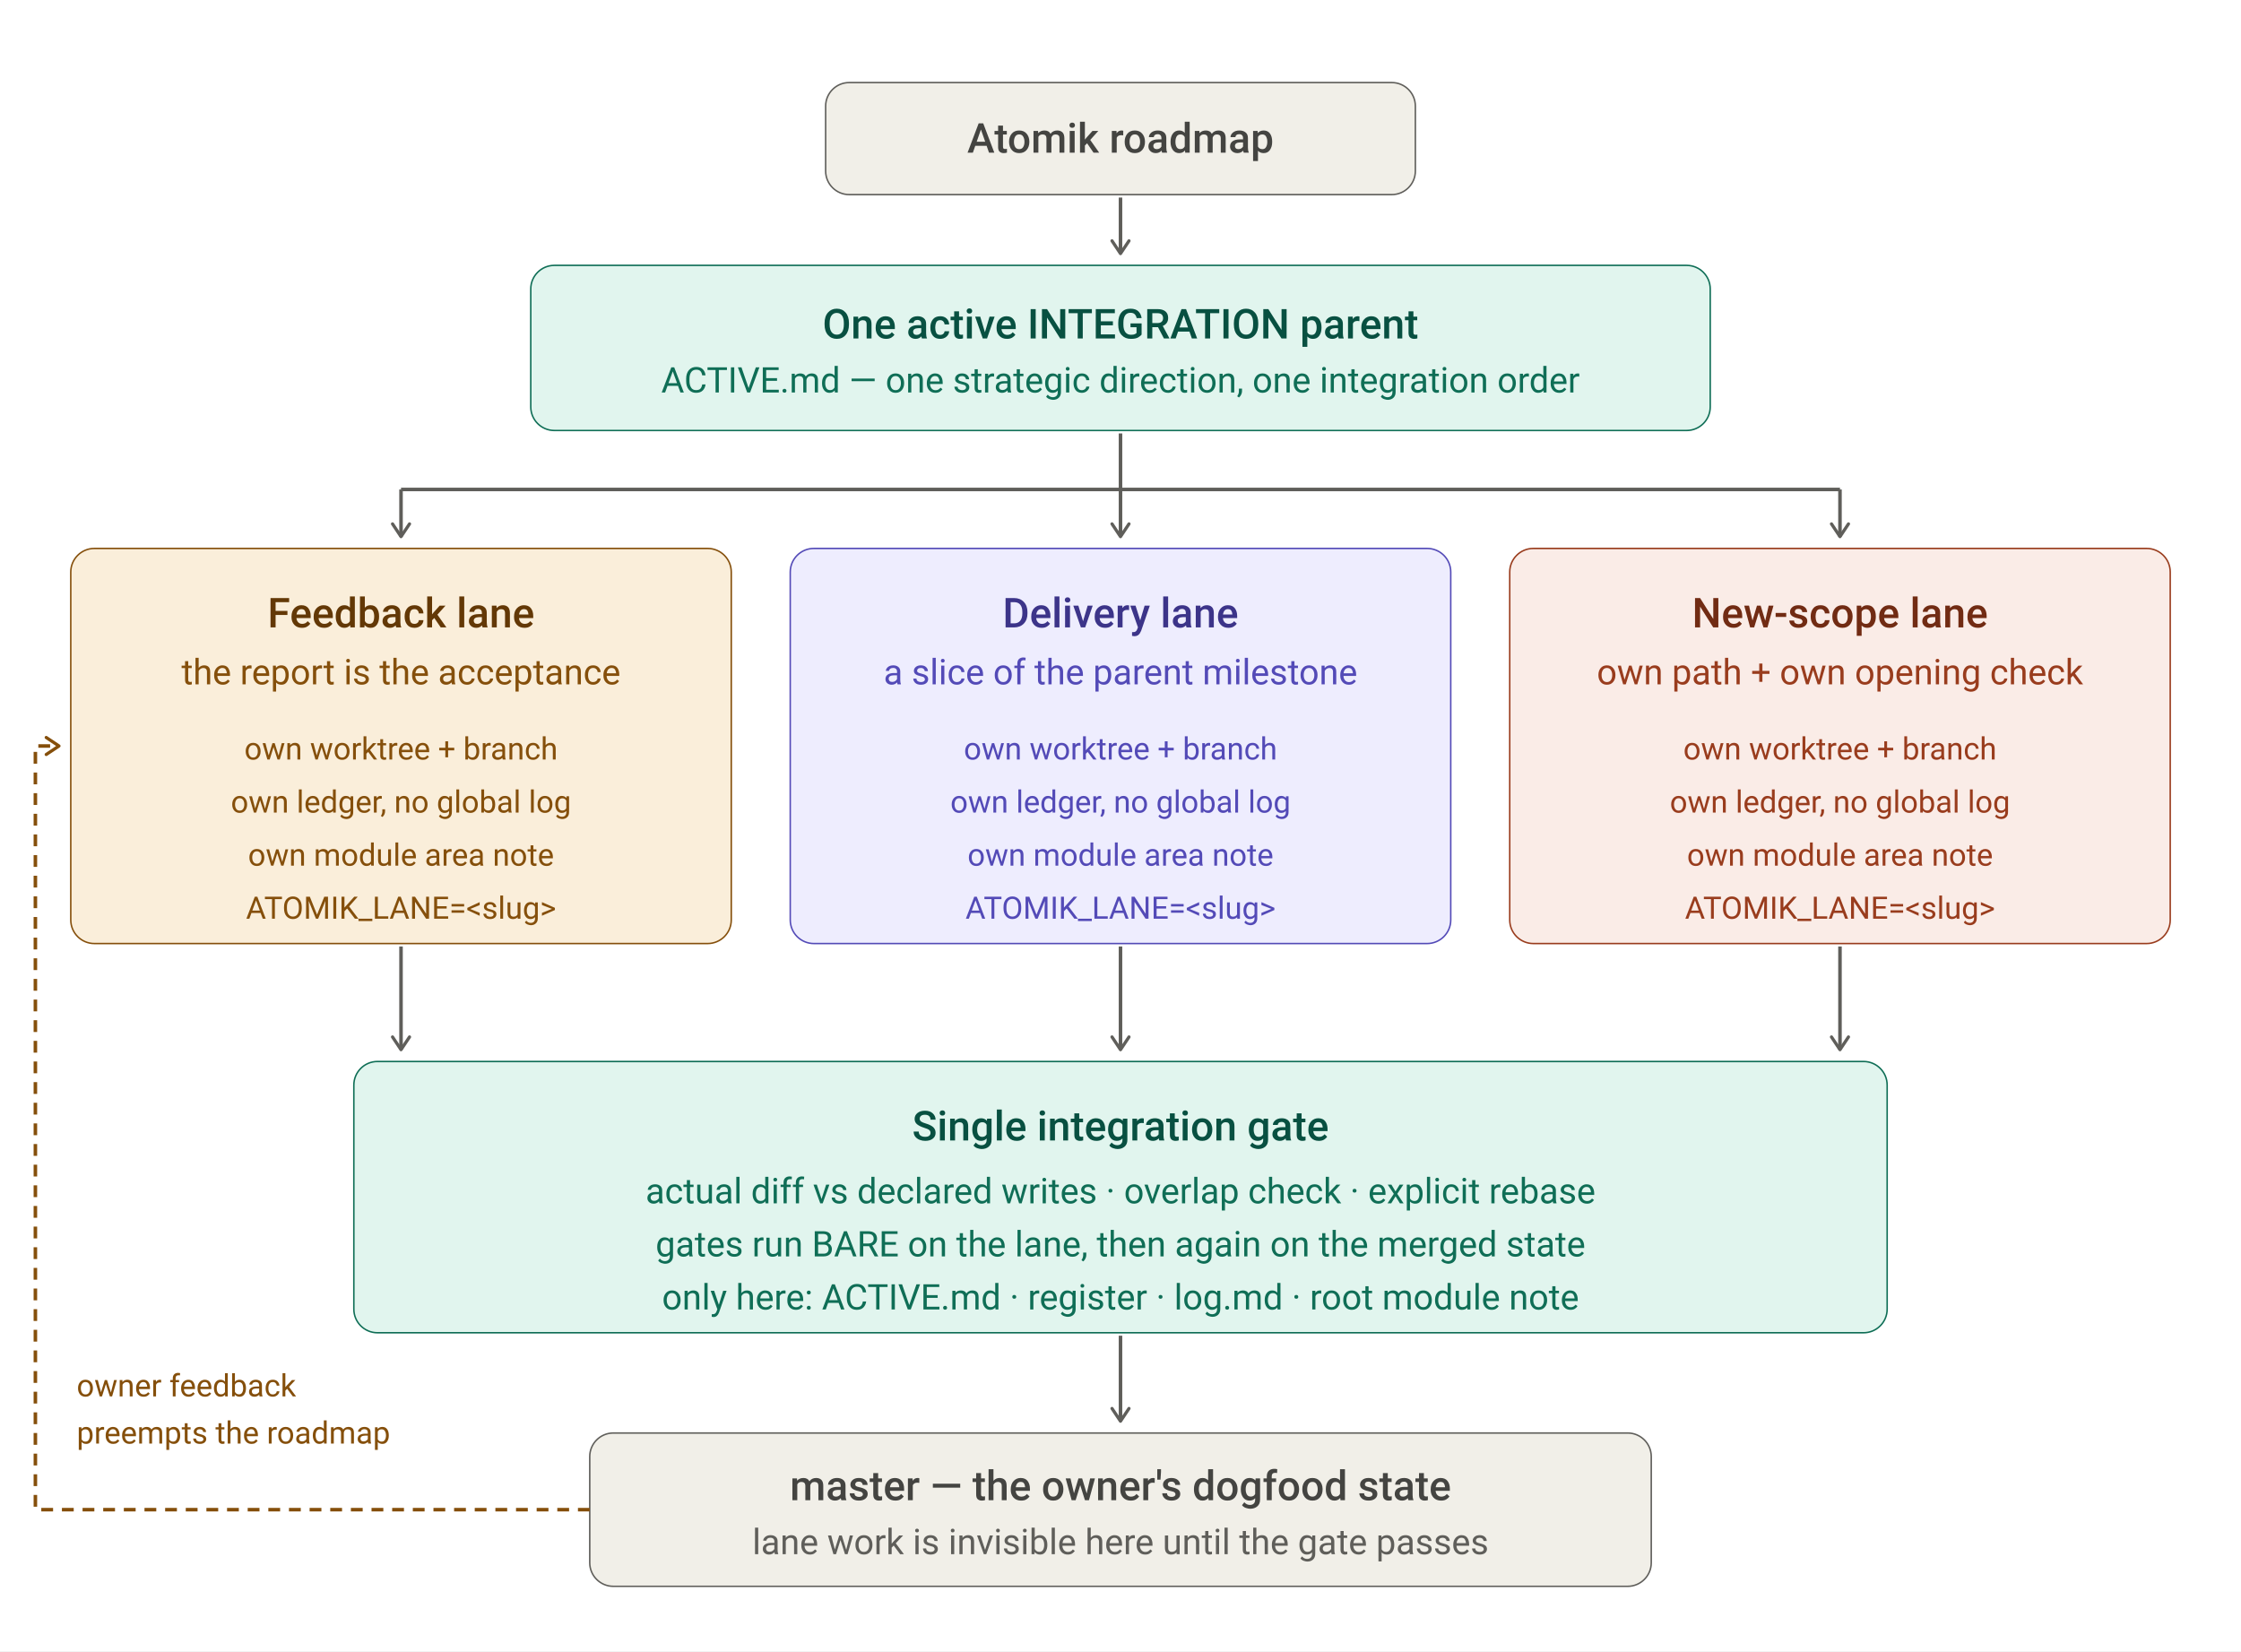
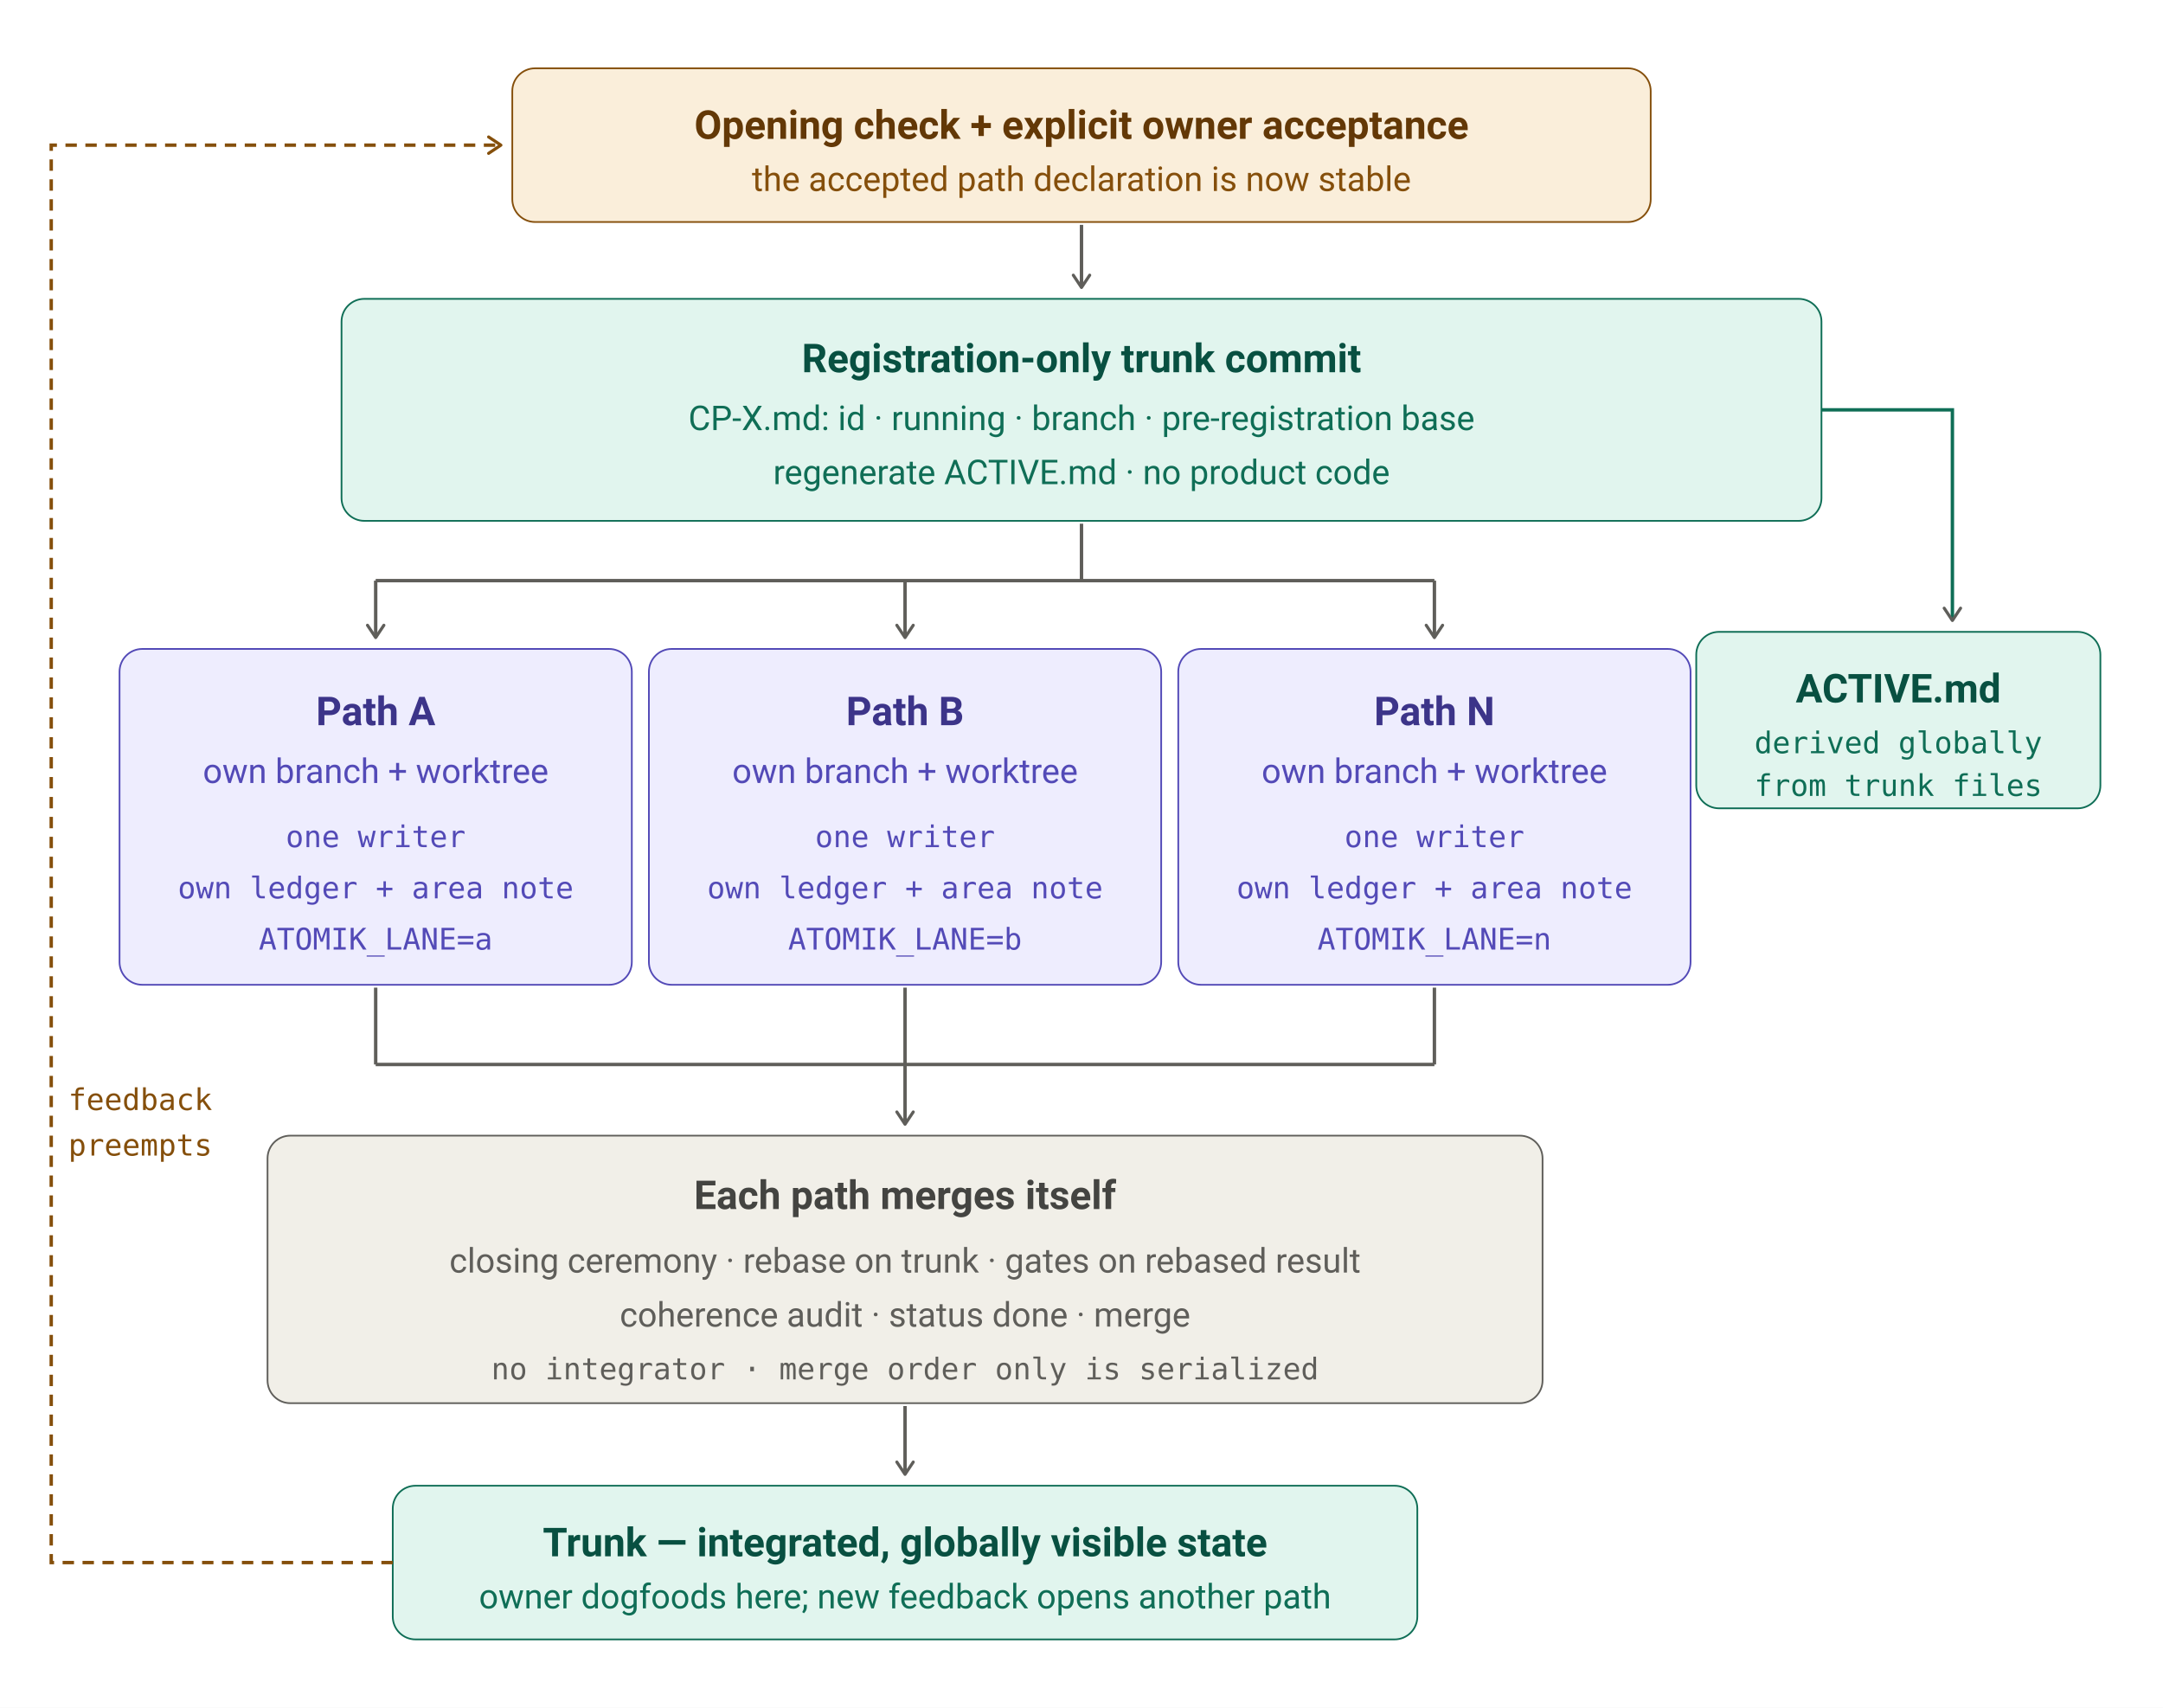
- <svg xmlns="http://www.w3.org/2000/svg" width="760" height="560" viewBox="0 0 760 560" role="img">
+ <svg xmlns="http://www.w3.org/2000/svg" width="760" height="600" viewBox="0 0 760 600" role="img">
  <defs>
    <marker id="arrow" viewBox="0 0 10 10" refX="8" refY="5" markerWidth="6" markerHeight="6" orient="auto-start-reverse">
      <path d="M2 1L8 5L2 9" fill="none" stroke="#5F5E5A" stroke-width="1.5" stroke-linecap="round" stroke-linejoin="round" />
    </marker>
    <marker id="arrowAmber" viewBox="0 0 10 10" refX="8" refY="5" markerWidth="6" markerHeight="6" orient="auto-start-reverse">
      <path d="M2 1L8 5L2 9" fill="none" stroke="#854F0B" stroke-width="1.5" stroke-linecap="round" stroke-linejoin="round" />
    </marker>
-     <style>text{font-family:-apple-system,"Segoe UI",Roboto,"Helvetica Neue",Arial,sans-serif}.th{font-size:14px;font-weight:500}.ts{font-size:12px;font-weight:400}.tt{font-size:10.5px;font-weight:400}</style>
+     <style>
+       text{font-family:-apple-system,"Segoe UI",Roboto,"Helvetica Neue",Arial,sans-serif}
+       .th{font-size:14px;font-weight:600}.ts{font-size:12px}.tt{font-size:10.5px;font-family:ui-monospace,"SF Mono",Menlo,Consolas,monospace}
+     </style>
  </defs>
-   <rect x="0" y="0" width="760" height="560" fill="#FFFFFF" />
-   <rect x="280" y="28" width="200" height="38" rx="8" fill="#F1EFE8" stroke="#5F5E5A" stroke-width="0.5" />
-   <text class="th" x="380" y="47" text-anchor="middle" dominant-baseline="central" fill="#444441">Atomik roadmap</text>
-   <line x1="380" y1="67" x2="380" y2="86" stroke="#5F5E5A" stroke-width="1.2" marker-end="url(#arrow)" />
-   <rect x="180" y="90" width="400" height="56" rx="8" fill="#E1F5EE" stroke="#0F6E56" stroke-width="0.5" />
-   <text class="th" x="380" y="110" text-anchor="middle" dominant-baseline="central" fill="#085041">One active INTEGRATION parent</text>
-   <text class="ts" x="380" y="129" text-anchor="middle" dominant-baseline="central" fill="#0F6E56">ACTIVE.md — one strategic direction, one integration order</text>
-   <line x1="380" y1="147" x2="380" y2="166" stroke="#5F5E5A" stroke-width="1.2" />
-   <line x1="136" y1="166" x2="624" y2="166" stroke="#5F5E5A" stroke-width="1.2" />
-   <line x1="136" y1="166" x2="136" y2="182" stroke="#5F5E5A" stroke-width="1.2" marker-end="url(#arrow)" />
-   <line x1="380" y1="166" x2="380" y2="182" stroke="#5F5E5A" stroke-width="1.2" marker-end="url(#arrow)" />
-   <line x1="624" y1="166" x2="624" y2="182" stroke="#5F5E5A" stroke-width="1.2" marker-end="url(#arrow)" />
-   <rect x="24" y="186" width="224" height="134" rx="8" fill="#FAEEDA" stroke="#854F0B" stroke-width="0.5" />
-   <text class="th" x="136" y="208" text-anchor="middle" dominant-baseline="central" fill="#633806">Feedback lane</text>
-   <text class="ts" x="136" y="228" text-anchor="middle" dominant-baseline="central" fill="#854F0B">the report is the acceptance</text>
-   <text class="tt" x="136" y="254" text-anchor="middle" dominant-baseline="central" fill="#854F0B">own worktree + branch</text>
-   <text class="tt" x="136" y="272" text-anchor="middle" dominant-baseline="central" fill="#854F0B">own ledger, no global log</text>
-   <text class="tt" x="136" y="290" text-anchor="middle" dominant-baseline="central" fill="#854F0B">own module area note</text>
-   <text class="tt" x="136" y="308" text-anchor="middle" dominant-baseline="central" fill="#854F0B">ATOMIK_LANE=&lt;slug&gt;</text>
-   <rect x="268" y="186" width="224" height="134" rx="8" fill="#EEEDFE" stroke="#534AB7" stroke-width="0.5" />
-   <text class="th" x="380" y="208" text-anchor="middle" dominant-baseline="central" fill="#3C3489">Delivery lane</text>
-   <text class="ts" x="380" y="228" text-anchor="middle" dominant-baseline="central" fill="#534AB7">a slice of the parent milestone</text>
-   <text class="tt" x="380" y="254" text-anchor="middle" dominant-baseline="central" fill="#534AB7">own worktree + branch</text>
-   <text class="tt" x="380" y="272" text-anchor="middle" dominant-baseline="central" fill="#534AB7">own ledger, no global log</text>
-   <text class="tt" x="380" y="290" text-anchor="middle" dominant-baseline="central" fill="#534AB7">own module area note</text>
-   <text class="tt" x="380" y="308" text-anchor="middle" dominant-baseline="central" fill="#534AB7">ATOMIK_LANE=&lt;slug&gt;</text>
-   <rect x="512" y="186" width="224" height="134" rx="8" fill="#FAECE7" stroke="#993C1D" stroke-width="0.5" />
-   <text class="th" x="624" y="208" text-anchor="middle" dominant-baseline="central" fill="#712B13">New-scope lane</text>
-   <text class="ts" x="624" y="228" text-anchor="middle" dominant-baseline="central" fill="#993C1D">own path + own opening check</text>
-   <text class="tt" x="624" y="254" text-anchor="middle" dominant-baseline="central" fill="#993C1D">own worktree + branch</text>
-   <text class="tt" x="624" y="272" text-anchor="middle" dominant-baseline="central" fill="#993C1D">own ledger, no global log</text>
-   <text class="tt" x="624" y="290" text-anchor="middle" dominant-baseline="central" fill="#993C1D">own module area note</text>
-   <text class="tt" x="624" y="308" text-anchor="middle" dominant-baseline="central" fill="#993C1D">ATOMIK_LANE=&lt;slug&gt;</text>
-   <line x1="136" y1="321" x2="136" y2="356" stroke="#5F5E5A" stroke-width="1.2" marker-end="url(#arrow)" />
-   <line x1="380" y1="321" x2="380" y2="356" stroke="#5F5E5A" stroke-width="1.2" marker-end="url(#arrow)" />
-   <line x1="624" y1="321" x2="624" y2="356" stroke="#5F5E5A" stroke-width="1.2" marker-end="url(#arrow)" />
-   <rect x="120" y="360" width="520" height="92" rx="8" fill="#E1F5EE" stroke="#0F6E56" stroke-width="0.5" />
-   <text class="th" x="380" y="382" text-anchor="middle" dominant-baseline="central" fill="#085041">Single integration gate</text>
-   <text class="ts" x="380" y="404" text-anchor="middle" dominant-baseline="central" fill="#0F6E56">actual diff vs declared writes · overlap check · explicit rebase</text>
-   <text class="ts" x="380" y="422" text-anchor="middle" dominant-baseline="central" fill="#0F6E56">gates run BARE on the lane, then again on the merged state</text>
-   <text class="ts" x="380" y="440" text-anchor="middle" dominant-baseline="central" fill="#0F6E56">only here: ACTIVE.md · register · log.md · root module note</text>
-   <line x1="380" y1="453" x2="380" y2="482" stroke="#5F5E5A" stroke-width="1.2" marker-end="url(#arrow)" />
-   <rect x="200" y="486" width="360" height="52" rx="8" fill="#F1EFE8" stroke="#5F5E5A" stroke-width="0.5" />
-   <text class="th" x="380" y="504" text-anchor="middle" dominant-baseline="central" fill="#444441">master — the owner's dogfood state</text>
-   <text class="ts" x="380" y="523" text-anchor="middle" dominant-baseline="central" fill="#5F5E5A">lane work is invisible here until the gate passes</text>
-   <path d="M200 512 H12 V253 H20" fill="none" stroke="#854F0B" stroke-width="1.2" stroke-dasharray="4 3" marker-end="url(#arrowAmber)" />
-   <text class="tt" x="26" y="470" text-anchor="start" dominant-baseline="central" fill="#854F0B">owner feedback</text>
-   <text class="tt" x="26" y="486" text-anchor="start" dominant-baseline="central" fill="#854F0B">preempts the roadmap</text>
+   <rect x="0" y="0" width="760" height="600" fill="#FFFFFF" />
+   <rect x="180" y="24" width="400" height="54" rx="8" fill="#FAEEDA" stroke="#854F0B" stroke-width="0.6" />
+   <text class="th" x="380" y="44" text-anchor="middle" dominant-baseline="central" fill="#633806">Opening check + explicit owner acceptance</text>
+   <text class="ts" x="380" y="63" text-anchor="middle" dominant-baseline="central" fill="#854F0B">the accepted path declaration is now stable</text>
+   <line x1="380" y1="79" x2="380" y2="101" stroke="#5F5E5A" stroke-width="1.2" marker-end="url(#arrow)" />
+   <rect x="120" y="105" width="520" height="78" rx="8" fill="#E1F5EE" stroke="#0F6E56" stroke-width="0.6" />
+   <text class="th" x="380" y="126" text-anchor="middle" dominant-baseline="central" fill="#085041">Registration-only trunk commit</text>
+   <text class="ts" x="380" y="147" text-anchor="middle" dominant-baseline="central" fill="#0F6E56">CP-X.md: id · running · branch · pre-registration base</text>
+   <text class="ts" x="380" y="166" text-anchor="middle" dominant-baseline="central" fill="#0F6E56">regenerate ACTIVE.md · no product code</text>
+   <path d="M640 144 H686 V218" fill="none" stroke="#0F6E56" stroke-width="1.2" marker-end="url(#arrow)" />
+   <rect x="596" y="222" width="142" height="62" rx="8" fill="#E1F5EE" stroke="#0F6E56" stroke-width="0.6" />
+   <text class="th" x="667" y="242" text-anchor="middle" dominant-baseline="central" fill="#085041">ACTIVE.md</text>
+   <text class="tt" x="667" y="261" text-anchor="middle" dominant-baseline="central" fill="#0F6E56">derived globally</text>
+   <text class="tt" x="667" y="276" text-anchor="middle" dominant-baseline="central" fill="#0F6E56">from trunk files</text>
+   <line x1="380" y1="184" x2="380" y2="204" stroke="#5F5E5A" stroke-width="1.2" />
+   <line x1="132" y1="204" x2="504" y2="204" stroke="#5F5E5A" stroke-width="1.2" />
+   <line x1="132" y1="204" x2="132" y2="224" stroke="#5F5E5A" stroke-width="1.2" marker-end="url(#arrow)" />
+   <line x1="318" y1="204" x2="318" y2="224" stroke="#5F5E5A" stroke-width="1.2" marker-end="url(#arrow)" />
+   <line x1="504" y1="204" x2="504" y2="224" stroke="#5F5E5A" stroke-width="1.2" marker-end="url(#arrow)" />
+   <rect x="42" y="228" width="180" height="118" rx="8" fill="#EEEDFE" stroke="#534AB7" stroke-width="0.6" />
+   <text class="th" x="132" y="250" text-anchor="middle" dominant-baseline="central" fill="#3C3489">Path A</text>
+   <text class="ts" x="132" y="271" text-anchor="middle" dominant-baseline="central" fill="#534AB7">own branch + worktree</text>
+   <text class="tt" x="132" y="294" text-anchor="middle" dominant-baseline="central" fill="#534AB7">one writer</text>
+   <text class="tt" x="132" y="312" text-anchor="middle" dominant-baseline="central" fill="#534AB7">own ledger + area note</text>
+   <text class="tt" x="132" y="330" text-anchor="middle" dominant-baseline="central" fill="#534AB7">ATOMIK_LANE=a</text>
+   <rect x="228" y="228" width="180" height="118" rx="8" fill="#EEEDFE" stroke="#534AB7" stroke-width="0.6" />
+   <text class="th" x="318" y="250" text-anchor="middle" dominant-baseline="central" fill="#3C3489">Path B</text>
+   <text class="ts" x="318" y="271" text-anchor="middle" dominant-baseline="central" fill="#534AB7">own branch + worktree</text>
+   <text class="tt" x="318" y="294" text-anchor="middle" dominant-baseline="central" fill="#534AB7">one writer</text>
+   <text class="tt" x="318" y="312" text-anchor="middle" dominant-baseline="central" fill="#534AB7">own ledger + area note</text>
+   <text class="tt" x="318" y="330" text-anchor="middle" dominant-baseline="central" fill="#534AB7">ATOMIK_LANE=b</text>
+   <rect x="414" y="228" width="180" height="118" rx="8" fill="#EEEDFE" stroke="#534AB7" stroke-width="0.6" />
+   <text class="th" x="504" y="250" text-anchor="middle" dominant-baseline="central" fill="#3C3489">Path N</text>
+   <text class="ts" x="504" y="271" text-anchor="middle" dominant-baseline="central" fill="#534AB7">own branch + worktree</text>
+   <text class="tt" x="504" y="294" text-anchor="middle" dominant-baseline="central" fill="#534AB7">one writer</text>
+   <text class="tt" x="504" y="312" text-anchor="middle" dominant-baseline="central" fill="#534AB7">own ledger + area note</text>
+   <text class="tt" x="504" y="330" text-anchor="middle" dominant-baseline="central" fill="#534AB7">ATOMIK_LANE=n</text>
+   <line x1="132" y1="347" x2="132" y2="374" stroke="#5F5E5A" stroke-width="1.2" />
+   <line x1="318" y1="347" x2="318" y2="374" stroke="#5F5E5A" stroke-width="1.2" />
+   <line x1="504" y1="347" x2="504" y2="374" stroke="#5F5E5A" stroke-width="1.2" />
+   <line x1="132" y1="374" x2="504" y2="374" stroke="#5F5E5A" stroke-width="1.2" />
+   <line x1="318" y1="374" x2="318" y2="395" stroke="#5F5E5A" stroke-width="1.2" marker-end="url(#arrow)" />
+   <rect x="94" y="399" width="448" height="94" rx="8" fill="#F1EFE8" stroke="#5F5E5A" stroke-width="0.6" />
+   <text class="th" x="318" y="420" text-anchor="middle" dominant-baseline="central" fill="#444441">Each path merges itself</text>
+   <text class="ts" x="318" y="443" text-anchor="middle" dominant-baseline="central" fill="#5F5E5A">closing ceremony · rebase on trunk · gates on rebased result</text>
+   <text class="ts" x="318" y="462" text-anchor="middle" dominant-baseline="central" fill="#5F5E5A">coherence audit · status done · merge</text>
+   <text class="tt" x="318" y="481" text-anchor="middle" dominant-baseline="central" fill="#5F5E5A">no integrator · merge order only is serialized</text>
+   <line x1="318" y1="494" x2="318" y2="518" stroke="#5F5E5A" stroke-width="1.2" marker-end="url(#arrow)" />
+   <rect x="138" y="522" width="360" height="54" rx="8" fill="#E1F5EE" stroke="#0F6E56" stroke-width="0.6" />
+   <text class="th" x="318" y="542" text-anchor="middle" dominant-baseline="central" fill="#085041">Trunk — integrated, globally visible state</text>
+   <text class="ts" x="318" y="561" text-anchor="middle" dominant-baseline="central" fill="#0F6E56">owner dogfoods here; new feedback opens another path</text>
+   <path d="M138 549 H18 V51 H176" fill="none" stroke="#854F0B" stroke-width="1.2" stroke-dasharray="4 3" marker-end="url(#arrowAmber)" />
+   <text class="tt" x="24" y="390" fill="#854F0B">feedback</text>
+   <text class="tt" x="24" y="406" fill="#854F0B">preempts</text>
</svg>
